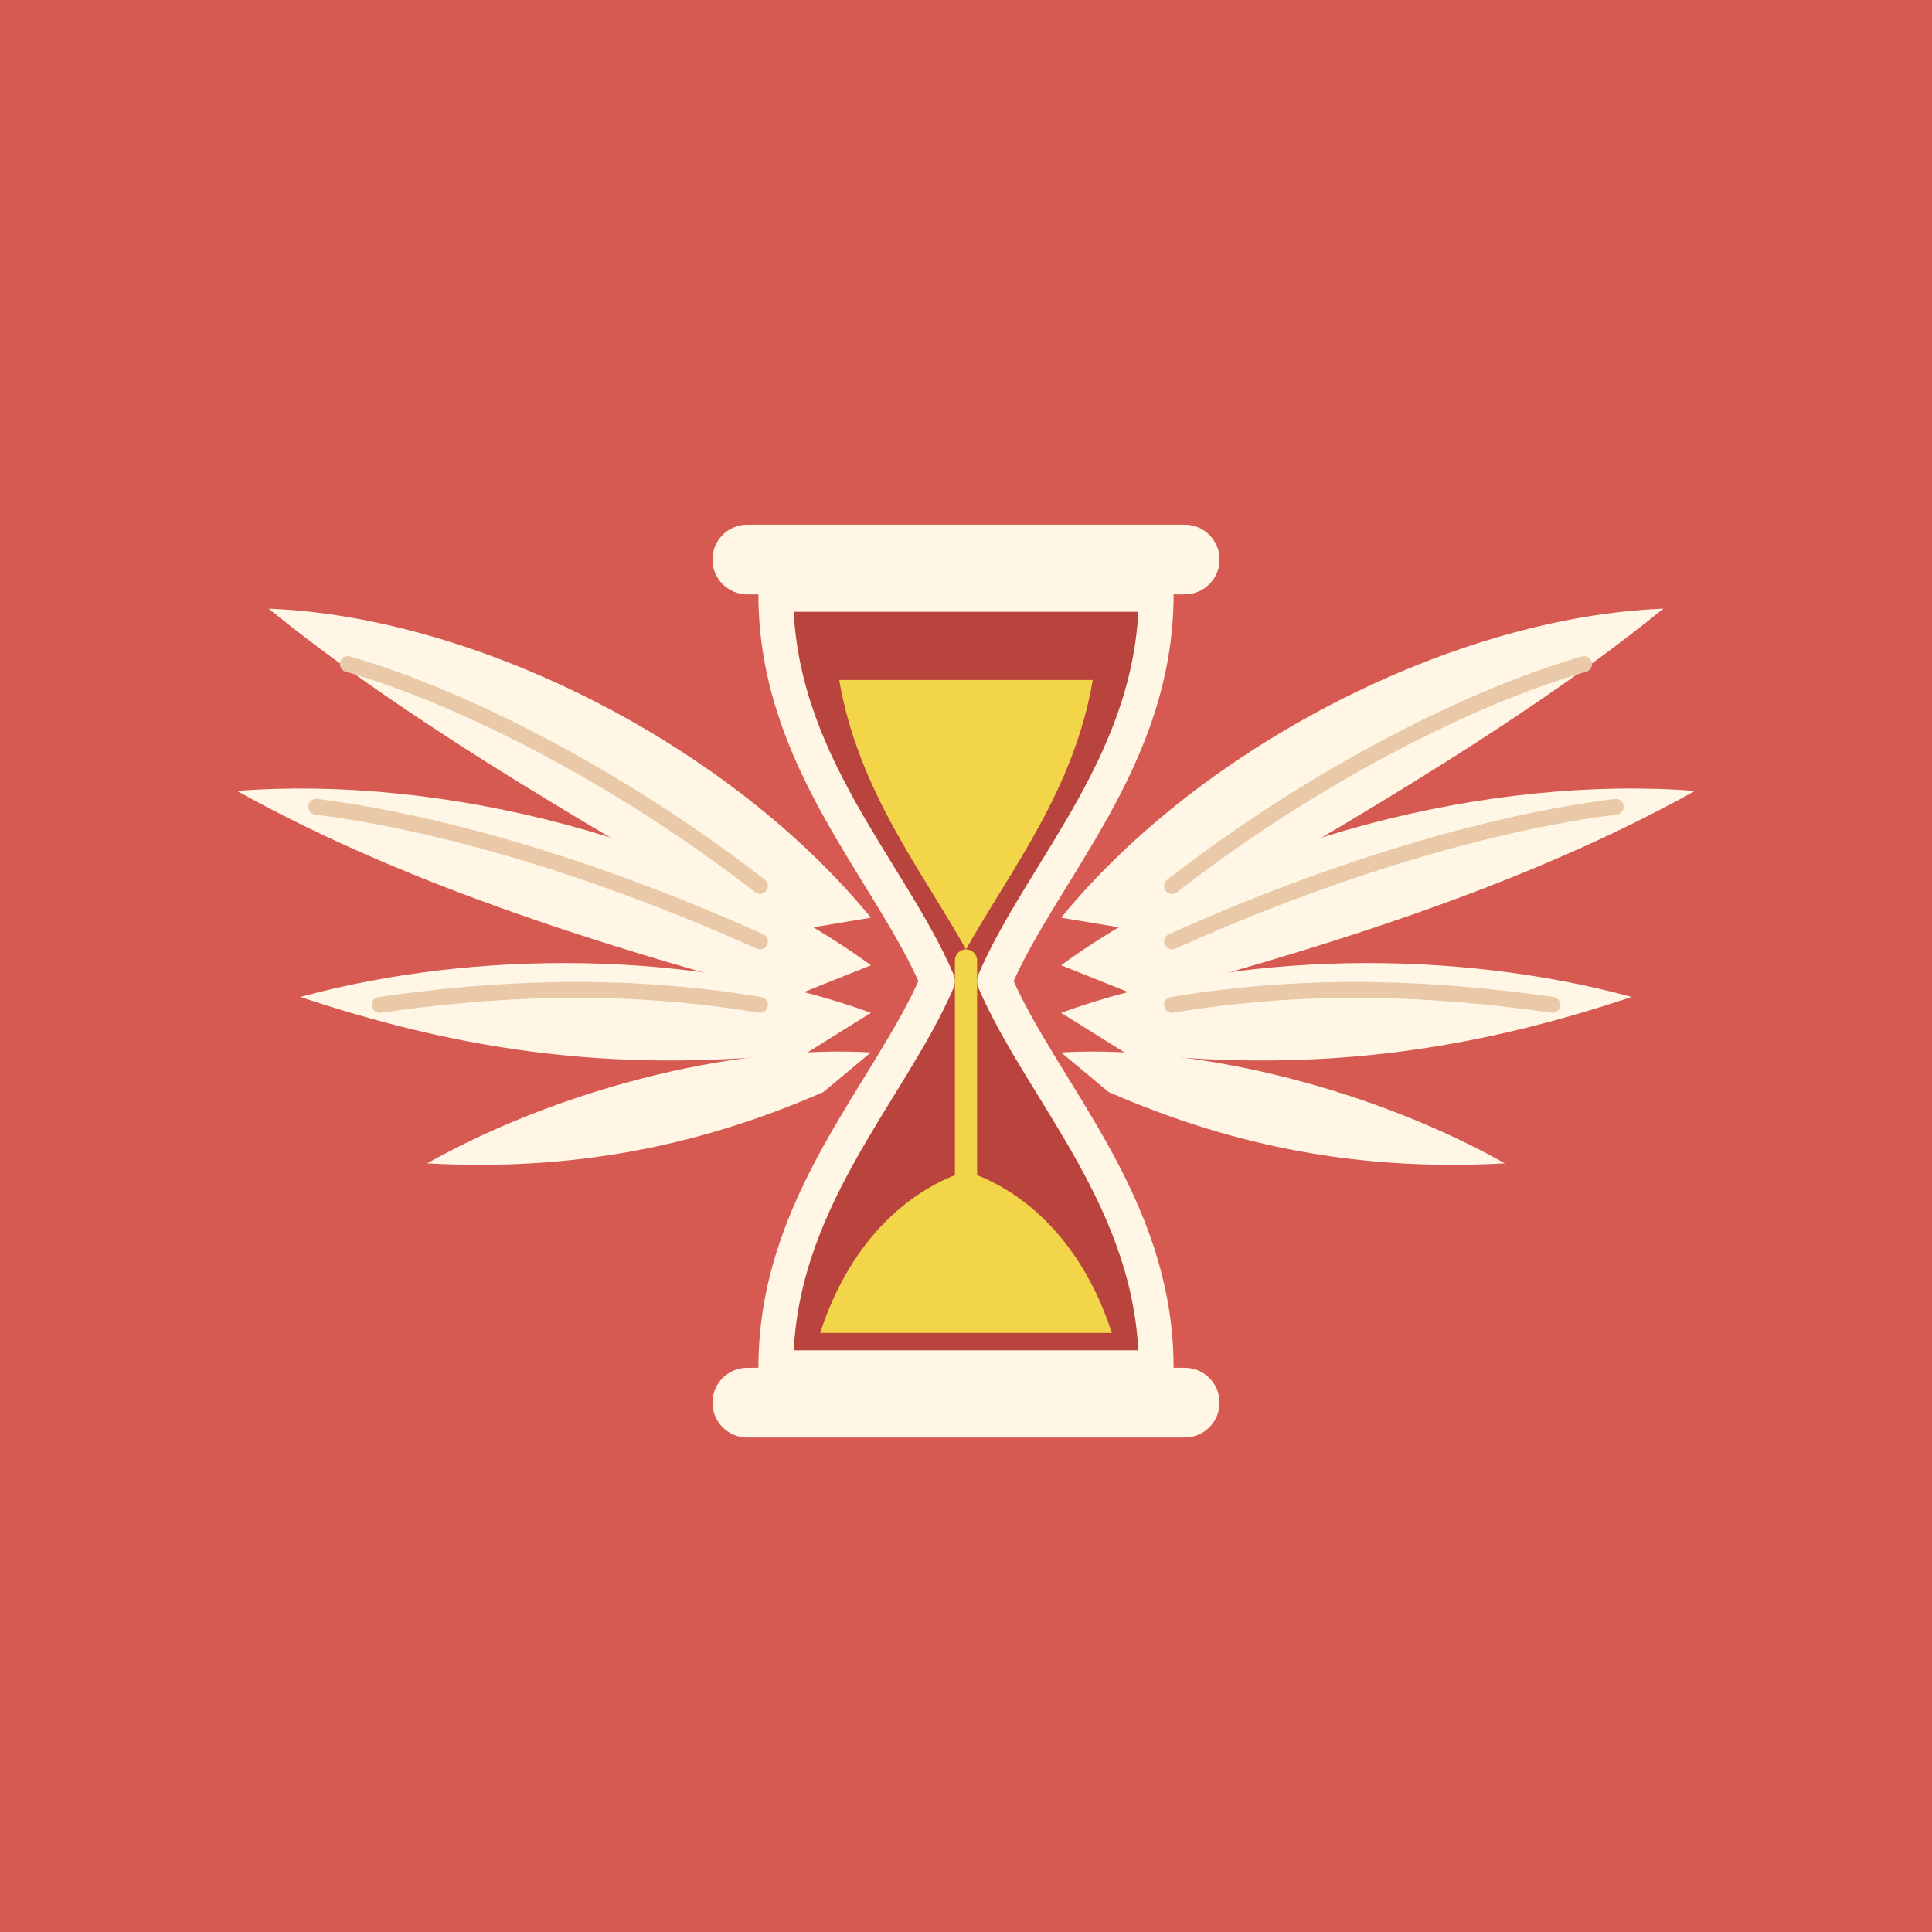
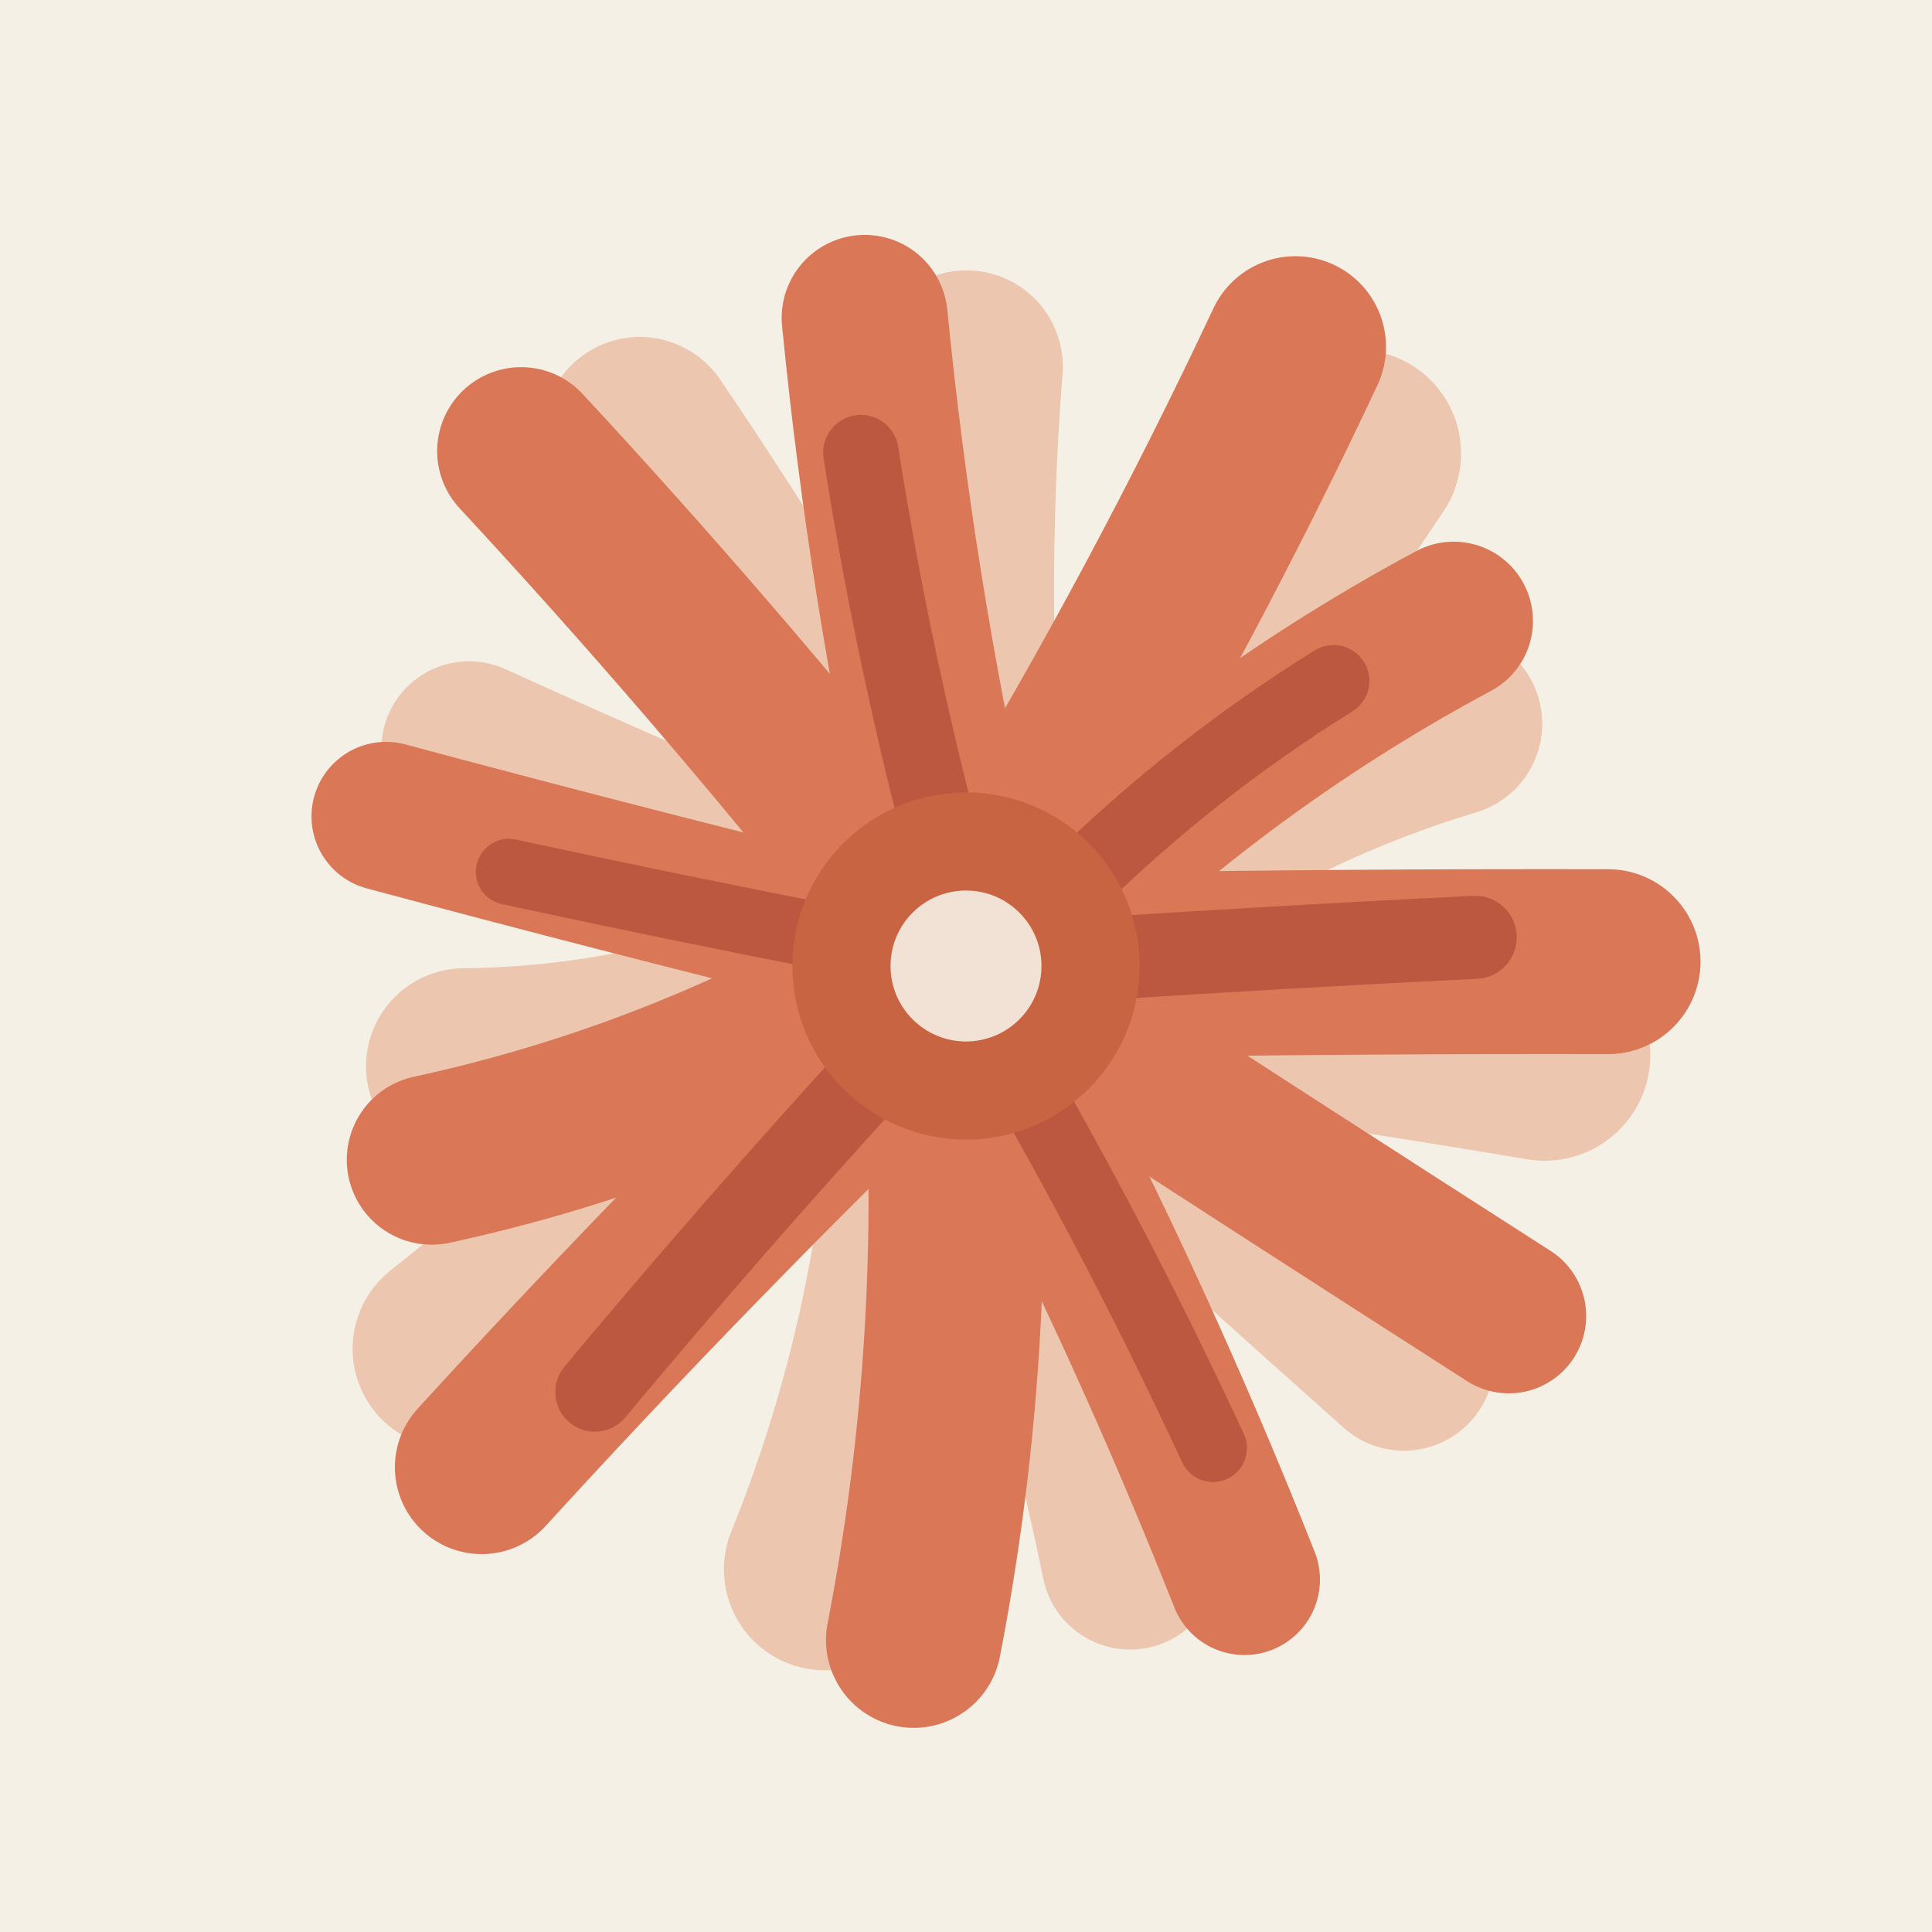
<svg xmlns="http://www.w3.org/2000/svg" viewBox="0 0 1024 1024" width="1024" height="1024">
-   <rect width="1024" height="1024" fill="#D65A52" />
-   <defs>
-     <g id="wing">
-       <path d="M0,-40 C-90,-150 -250,-230 -380,-235 C-300,-170 -200,-110 -60,-30 Z" fill="#FFF6E6" />
-       <path d="M0,-10 C-110,-90 -270,-130 -400,-120 C-310,-70 -200,-30 -50,10 Z" fill="#FFF6E6" />
-       <path d="M0,20 C-110,-20 -250,-20 -360,10 C-270,40 -170,60 -40,45 Z" fill="#FFF6E6" />
-       <path d="M0,45 C-90,40 -200,70 -280,115 C-190,120 -110,105 -30,70 Z" fill="#FFF6E6" />
-       <path d="M-70,-60 C-160,-130 -260,-180 -330,-200" stroke="#E9C9A8" stroke-width="10" fill="none" stroke-linecap="round" />
-       <path d="M-70,-25 C-170,-70 -270,-100 -350,-110" stroke="#E9C9A8" stroke-width="10" fill="none" stroke-linecap="round" />
-       <path d="M-70,15 C-160,0 -240,5 -310,15" stroke="#E9C9A8" stroke-width="10" fill="none" stroke-linecap="round" />
-     </g>
-   </defs>
-   <g transform="translate(512,520) scale(0.84) translate(-512,-520)">
-     <use href="#wing" transform="translate(452,520)" />
-     <use href="#wing" transform="translate(572,520) scale(-1,1)" />
-     <rect x="352" y="232" width="320" height="44" rx="22" fill="#FFF6E6" />
-     <rect x="352" y="764" width="320" height="44" rx="22" fill="#FFF6E6" />
-     <path d="M392,276 L632,276 C632,380 560,450 530,520 C560,590 632,660 632,764 L392,764 C392,660 464,590 494,520 C464,450 392,380 392,276 Z" fill="#B8443D" stroke="#FFF6E6" stroke-width="22" stroke-linejoin="round" />
-     <path d="M432,330 L592,330 C580,400 540,450 512,500 C484,450 444,400 432,330 Z" fill="#F3D54A" />
-     <rect x="505" y="500" width="14" height="180" rx="7" fill="#F3D54A" />
-     <path d="M420,742 C440,680 480,650 512,640 C544,650 584,680 604,742 Z" fill="#F3D54A" />
-   </g>
+   <rect width="1024" height="1024" fill="#F5F0E6" />
+   <circle cx="512" cy="512" r="108" fill="#C96442" />
+   <path d="M581.2,522.8 Q700.2,539.4 818.7,559.2" stroke="#E9B89B" stroke-width="112" stroke-linecap="round" fill="none" opacity="0.75" />
+   <path d="M564.1,558.8 Q653.7,640.3 744.1,720.9" stroke="#E9B89B" stroke-width="96" stroke-linecap="round" fill="none" opacity="0.75" />
+   <path d="M529.7,579.7 Q573.1,701.2 599.0,827.3" stroke="#E9B89B" stroke-width="94" stroke-linecap="round" fill="none" opacity="0.75" />
+   <path d="M493.9,579.6 Q485.9,711.2 437.2,831.8" stroke="#E9B89B" stroke-width="107" stroke-linecap="round" fill="none" opacity="0.75" />
+   <path d="M456.2,554.3 Q344.8,630.4 239.9,714.9" stroke="#E9B89B" stroke-width="106" stroke-linecap="round" fill="none" opacity="0.75" />
+   <path d="M442.9,523.1 Q347.7,564.2 246.0,565.2" stroke="#E9B89B" stroke-width="104" stroke-linecap="round" fill="none" opacity="0.75" />
+   <path d="M447.9,483.8 Q347.6,441.9 248.6,397.0" stroke="#E9B89B" stroke-width="93" stroke-linecap="round" fill="none" opacity="0.75" />
+   <path d="M474.8,452.7 Q412.4,338.0 339.1,230.1" stroke="#E9B89B" stroke-width="103" stroke-linecap="round" fill="none" opacity="0.75" />
+   <path d="M513.2,442.0 Q502.6,318.0 512.3,194.3" stroke="#E9B89B" stroke-width="102" stroke-linecap="round" fill="none" opacity="0.75" />
+   <path d="M553.7,455.8 Q644.2,353.8 719.4,240.4" stroke="#E9B89B" stroke-width="110" stroke-linecap="round" fill="none" opacity="0.75" />
+   <path d="M575.6,482.8 Q663.8,415.2 768.4,383.6" stroke="#E9B89B" stroke-width="98" stroke-linecap="round" fill="none" opacity="0.75" />
+   <path d="M576.0,511.7 Q714.1,509.4 852.3,509.7" stroke="#D97757" stroke-width="98" stroke-linecap="round" fill="none" opacity="1" />
+   <path d="M565.8,546.6 Q682.5,622.4 799.7,697.5" stroke="#D97757" stroke-width="82" stroke-linecap="round" fill="none" opacity="1" />
+   <path d="M537.8,570.6 Q605.6,700.8 659.6,837.2" stroke="#D97757" stroke-width="80" stroke-linecap="round" fill="none" opacity="1" />
+   <path d="M505.5,575.7 Q512.4,724.3 484.3,869.3" stroke="#D97757" stroke-width="93" stroke-linecap="round" fill="none" opacity="1" />
+   <path d="M467.8,558.3 Q358.3,664.9 255.3,777.7" stroke="#D97757" stroke-width="92" stroke-linecap="round" fill="none" opacity="1" />
+   <path d="M451.2,532.1 Q345.4,589.5 228.8,614.7" stroke="#D97757" stroke-width="90" stroke-linecap="round" fill="none" opacity="1" />
+   <path d="M450.1,495.9 Q327.0,465.6 204.6,432.7" stroke="#D97757" stroke-width="79" stroke-linecap="round" fill="none" opacity="1" />
+   <path d="M469.8,463.9 Q377.1,347.9 276.2,239.1" stroke="#D97757" stroke-width="89" stroke-linecap="round" fill="none" opacity="1" />
+   <path d="M502.9,448.7 Q472.2,309.8 458.3,168.5" stroke="#D97757" stroke-width="88" stroke-linecap="round" fill="none" opacity="1" />
+   <path d="M541.4,455.2 Q621.1,323.2 686.6,183.8" stroke="#D97757" stroke-width="96" stroke-linecap="round" fill="none" opacity="1" />
+   <path d="M565.2,476.4 Q658.7,389.0 770.5,329.1" stroke="#D97757" stroke-width="84" stroke-linecap="round" fill="none" opacity="1" />
+   <path d="M581.9,508.2 Q681.8,501.7 781.9,496.8" stroke="#B5503A" stroke-width="44" stroke-linecap="round" fill="none" opacity="0.8" />
+   <path d="M543.4,574.6 Q597.2,669.0 642.9,767.5" stroke="#B5503A" stroke-width="36" stroke-linecap="round" fill="none" opacity="0.8" />
+   <path d="M466.3,565.0 Q388.8,649.7 315.3,737.8" stroke="#B5503A" stroke-width="42" stroke-linecap="round" fill="none" opacity="0.8" />
+   <path d="M443.5,497.8 Q356.4,480.8 269.7,462.1" stroke="#B5503A" stroke-width="35" stroke-linecap="round" fill="none" opacity="0.8" />
+   <path d="M498.6,443.3 Q472.4,342.6 456.3,239.9" stroke="#B5503A" stroke-width="40" stroke-linecap="round" fill="none" opacity="0.8" />
+   <path d="M568.2,470.2 Q631.6,407.6 706.8,360.9" stroke="#B5503A" stroke-width="38" stroke-linecap="round" fill="none" opacity="0.8" />
+   <circle cx="512" cy="512" r="92" fill="#C96442" />
+   <circle cx="512" cy="512" r="40" fill="#F5F0E6" opacity=".9" />
</svg>
